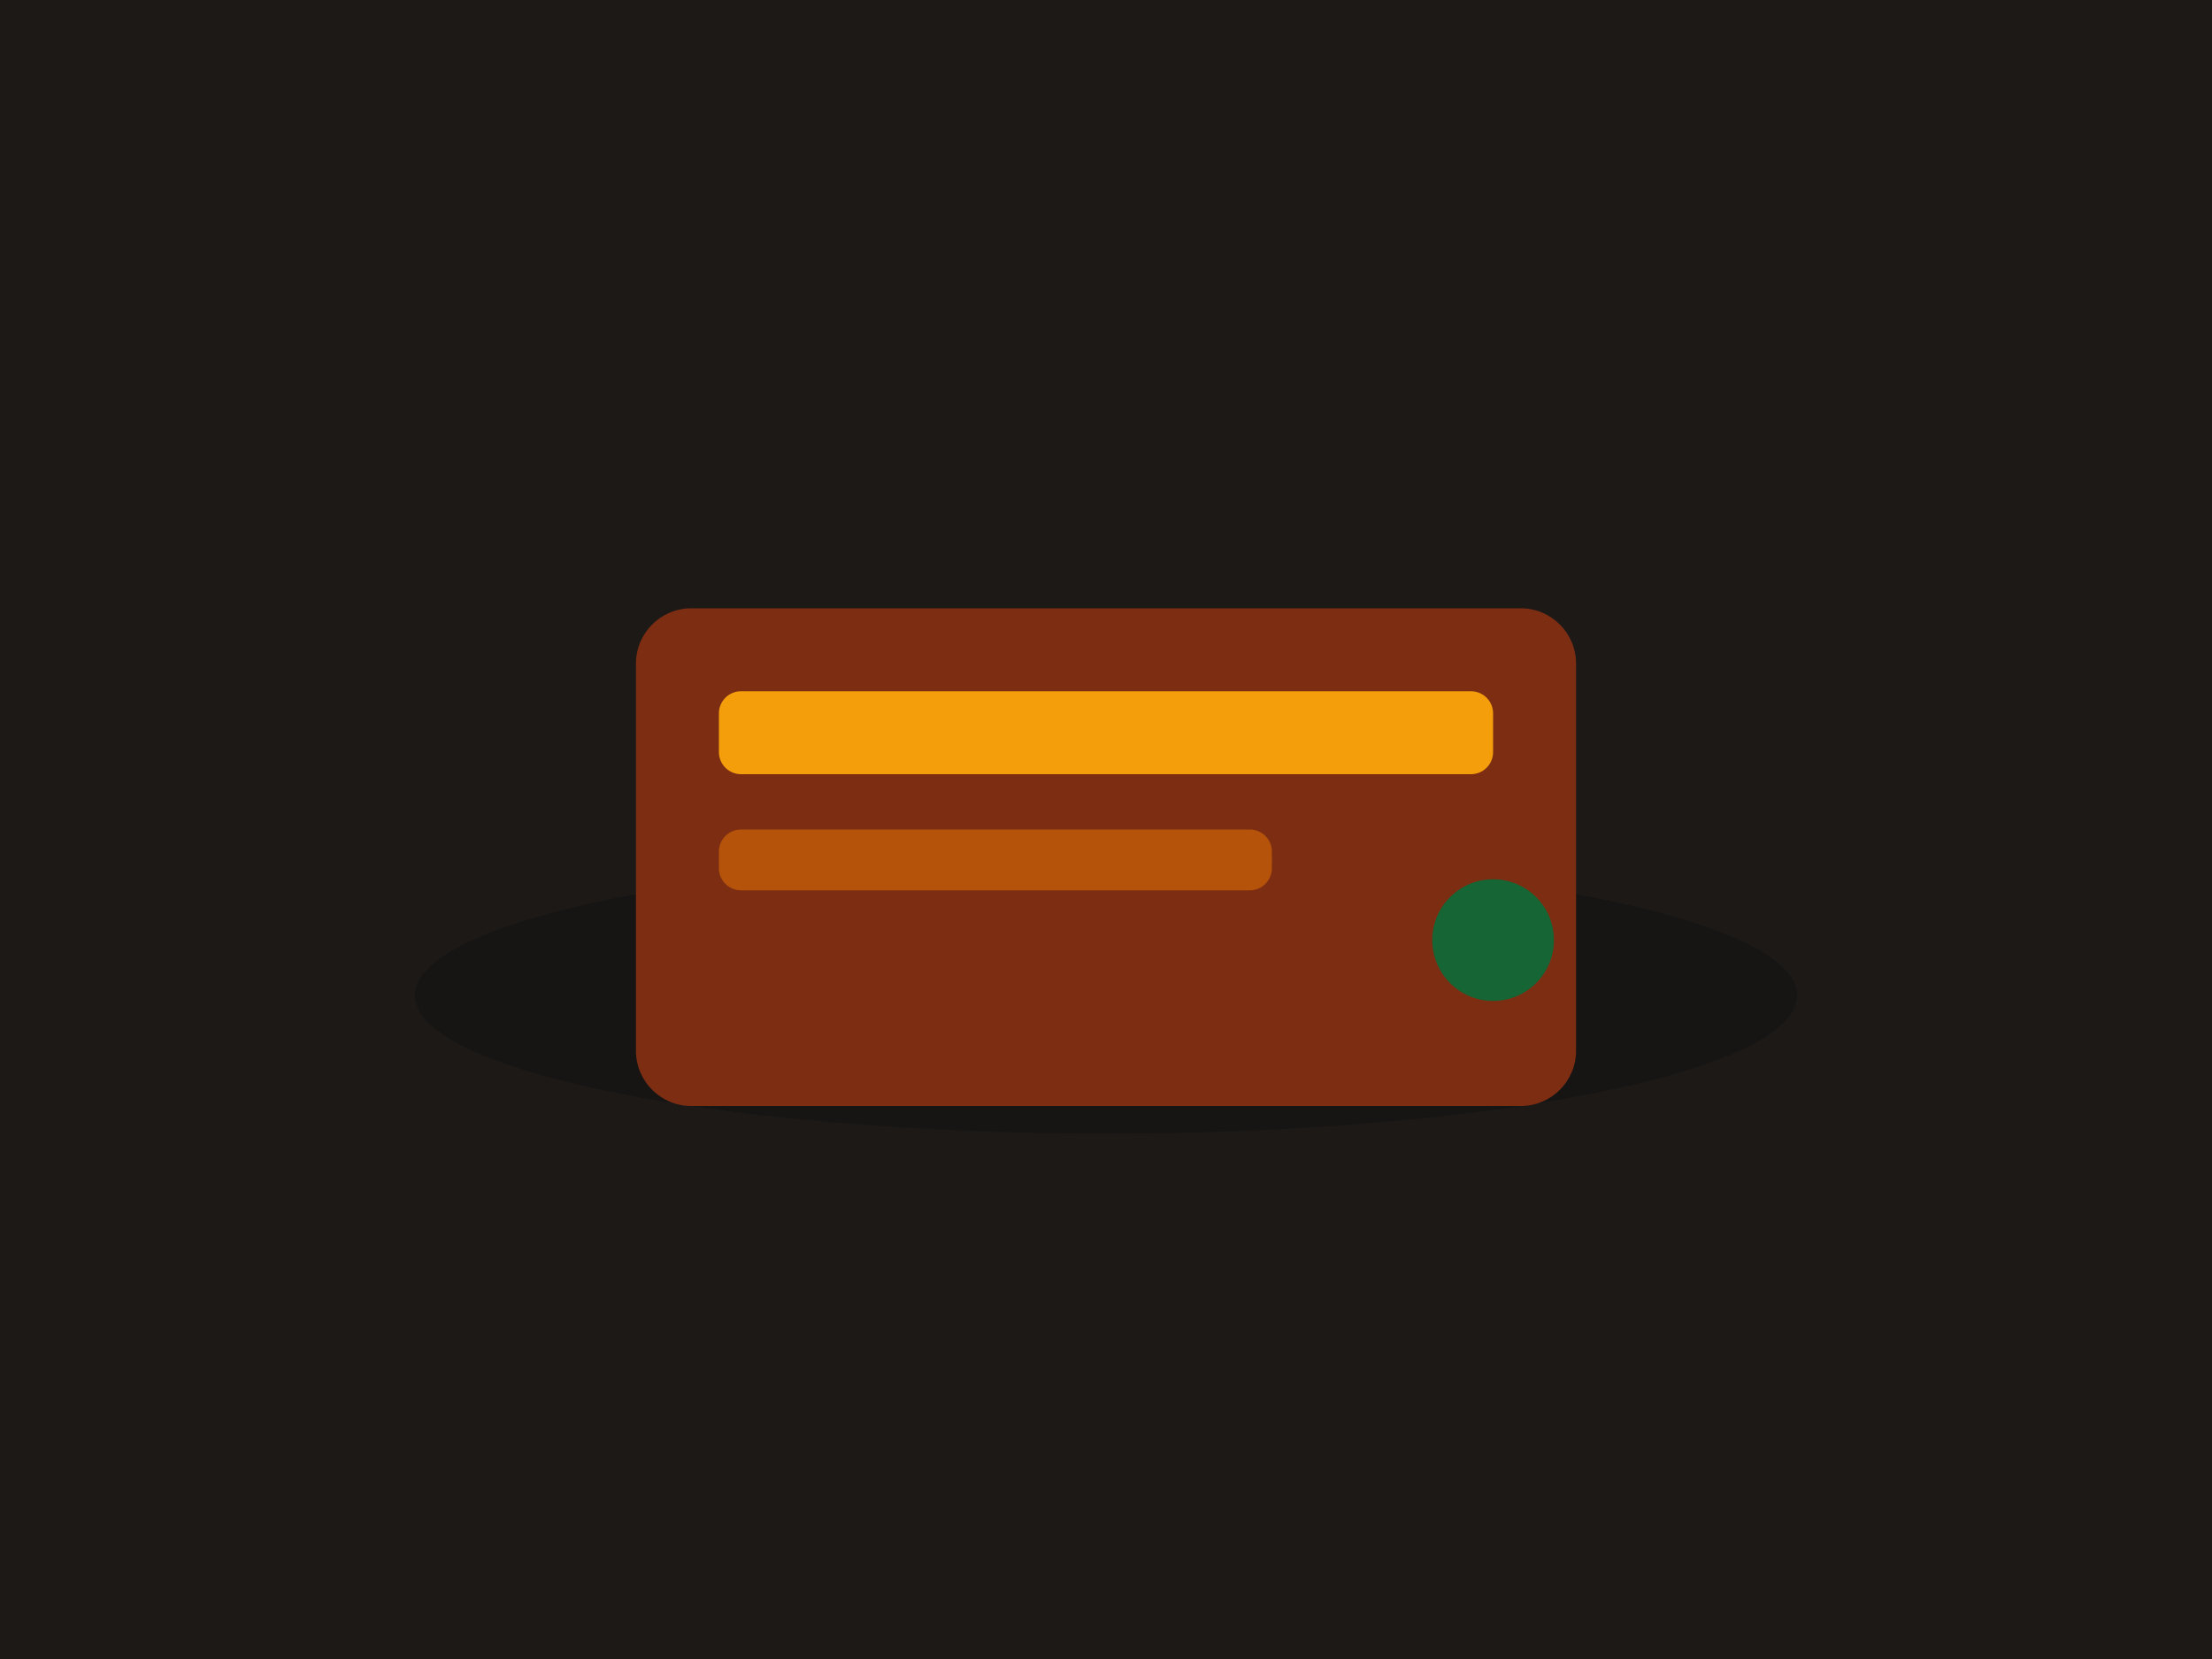
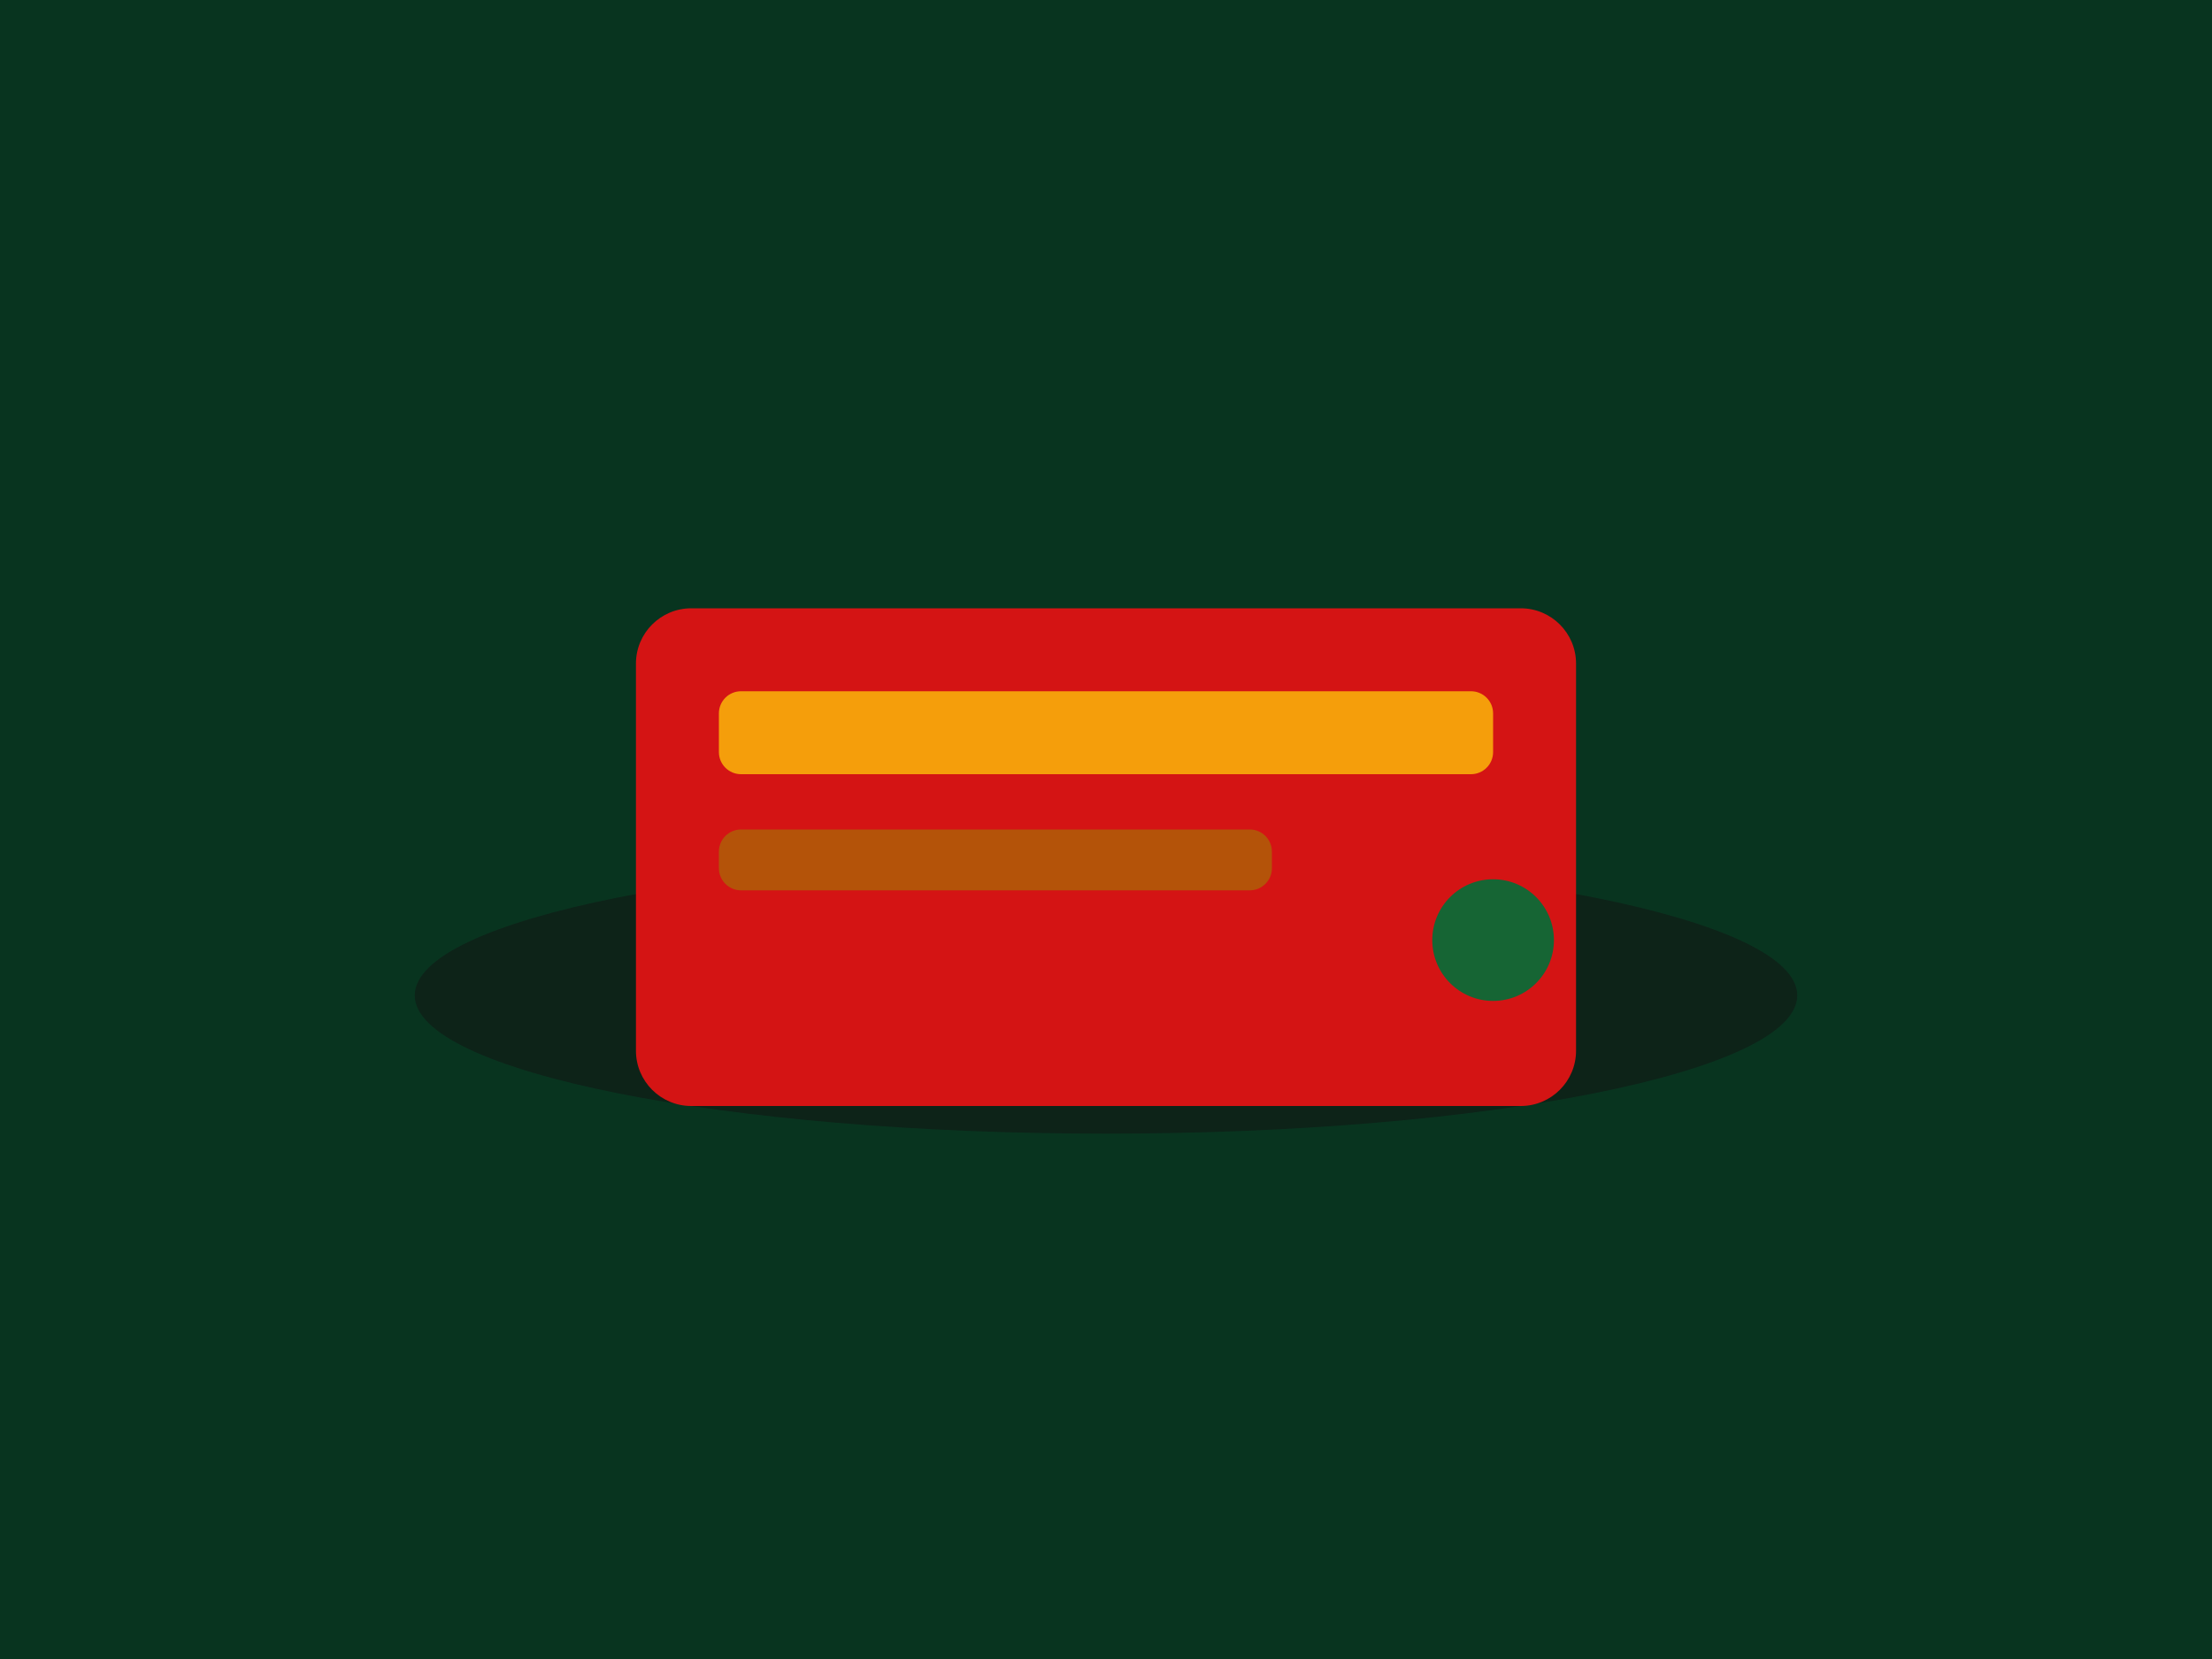
<svg xmlns="http://www.w3.org/2000/svg" viewBox="0 0 800 600" preserveAspectRatio="xMidYMid slice">
-   <rect width="800" height="600" fill="#1c1917" />
+   <rect width="800" height="600" fill="#08341F" />
  <ellipse cx="400" cy="360" rx="250" ry="50" fill="#111" opacity="0.5" />
-   <rect x="230" y="220" width="340" height="180" rx="20" fill="#7c2d12" />
+   <rect x="230" y="220" width="340" height="180" rx="20" fill="#D41414" />
  <rect x="260" y="250" width="280" height="30" rx="8" fill="#f59e0b" />
  <rect x="260" y="300" width="200" height="22" rx="8" fill="#b45309" />
  <circle cx="540" cy="340" r="22" fill="#166534" />
</svg>
